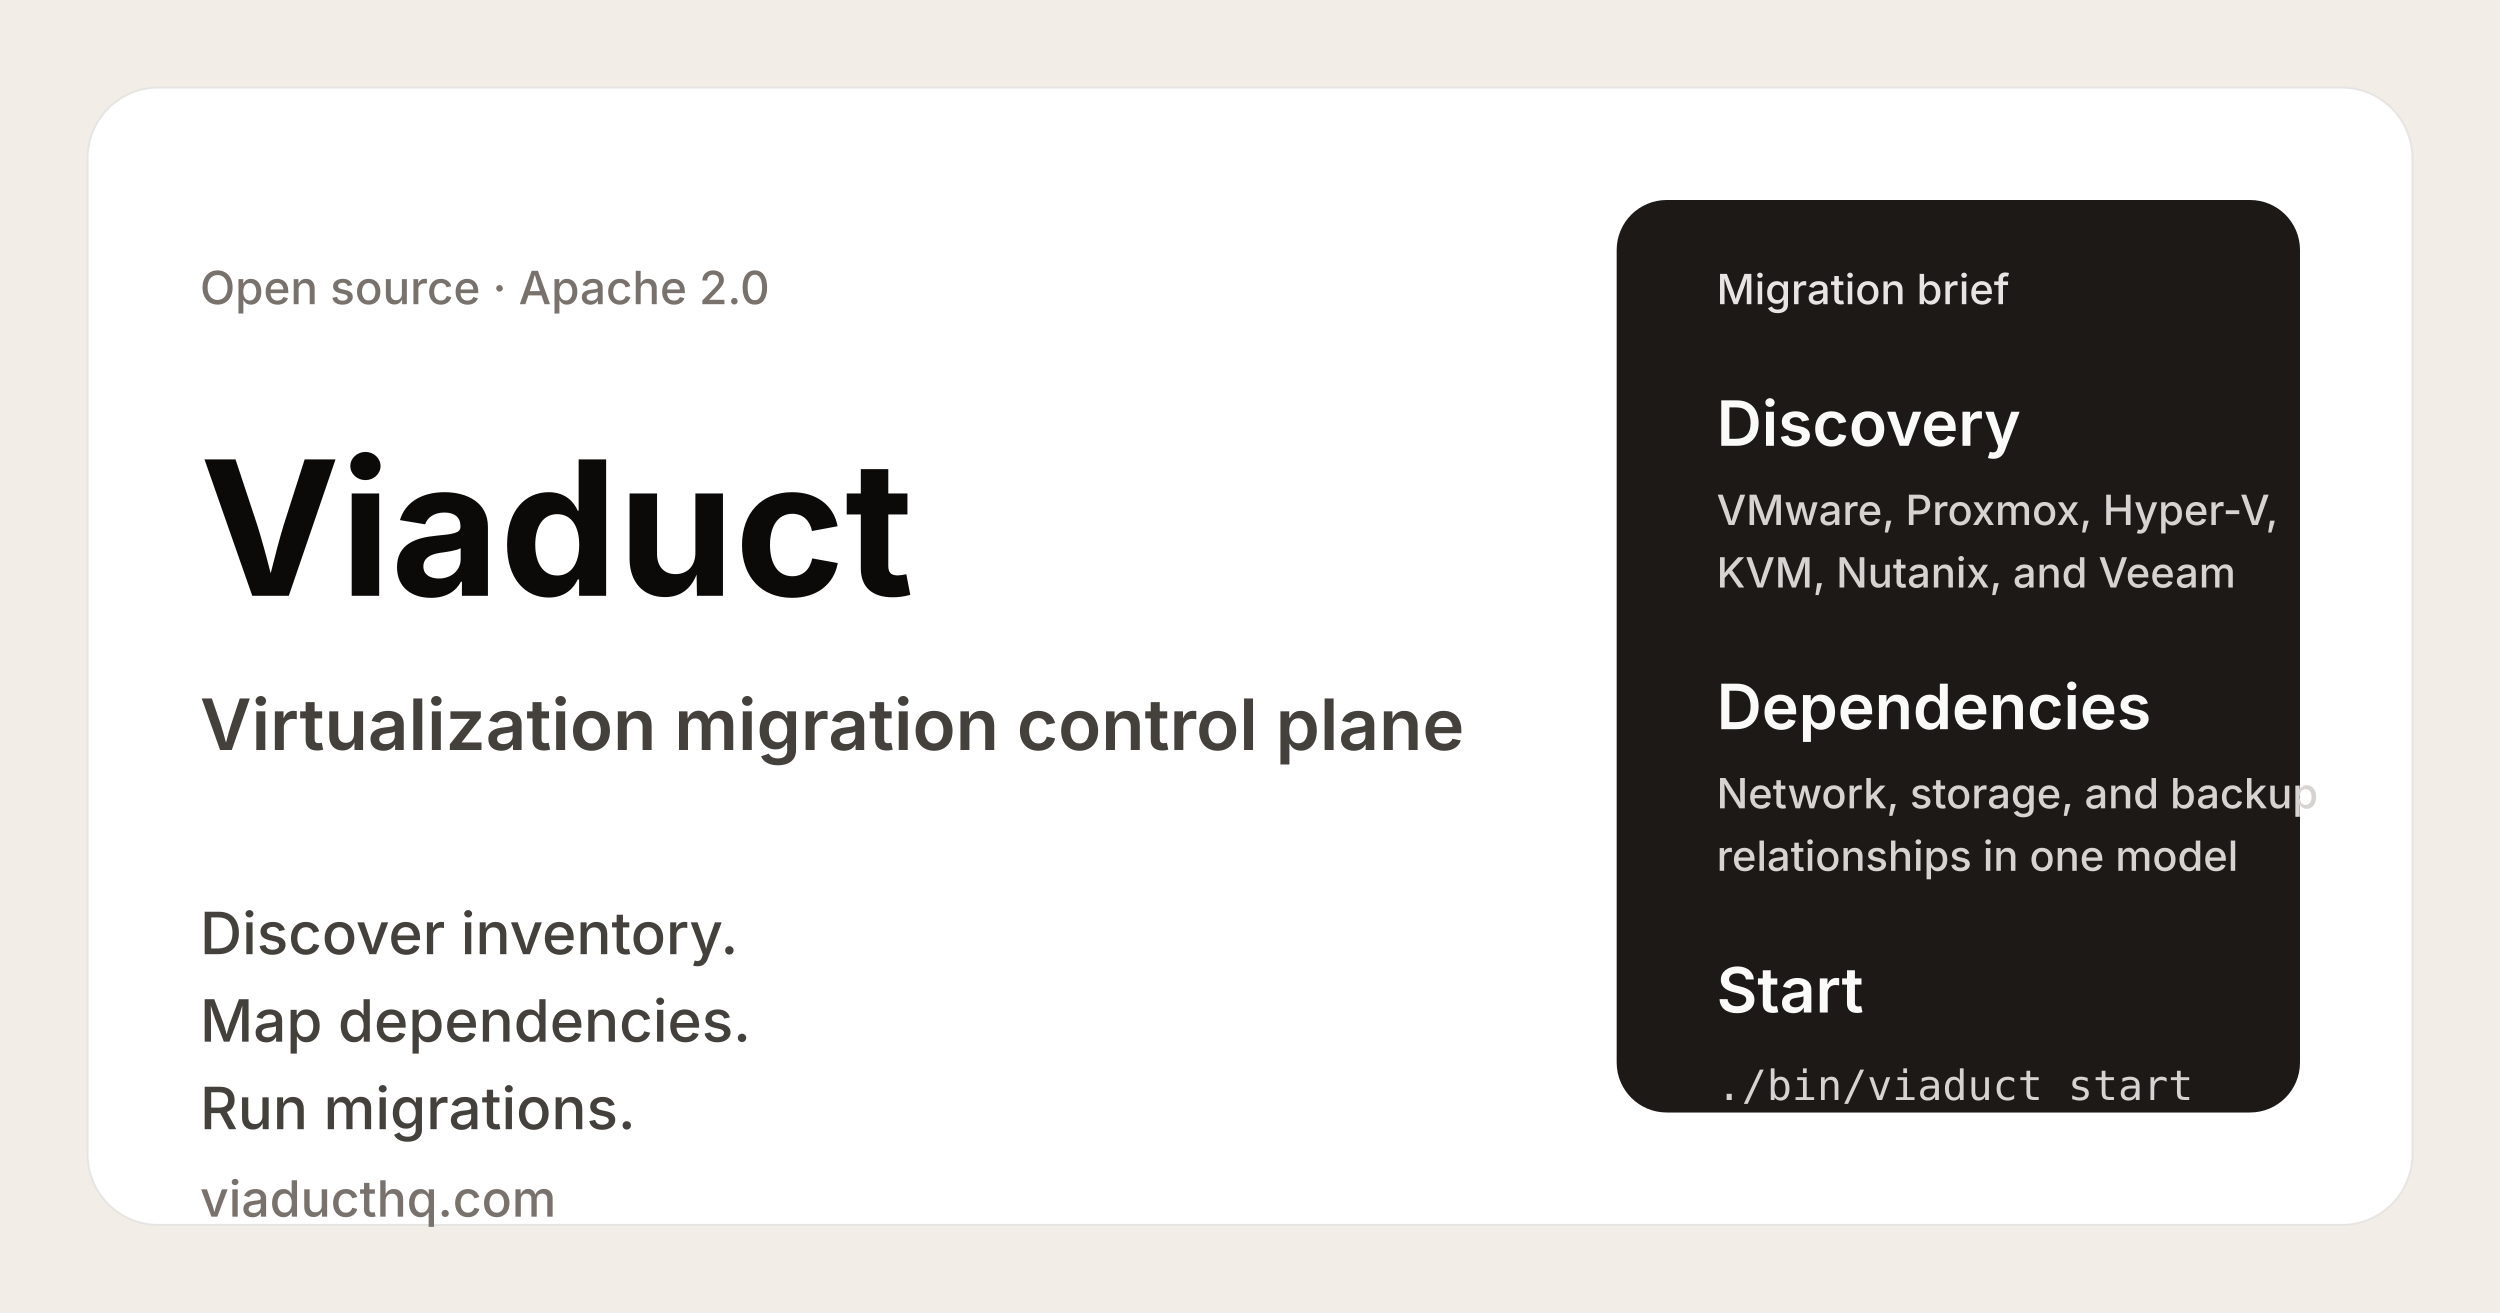
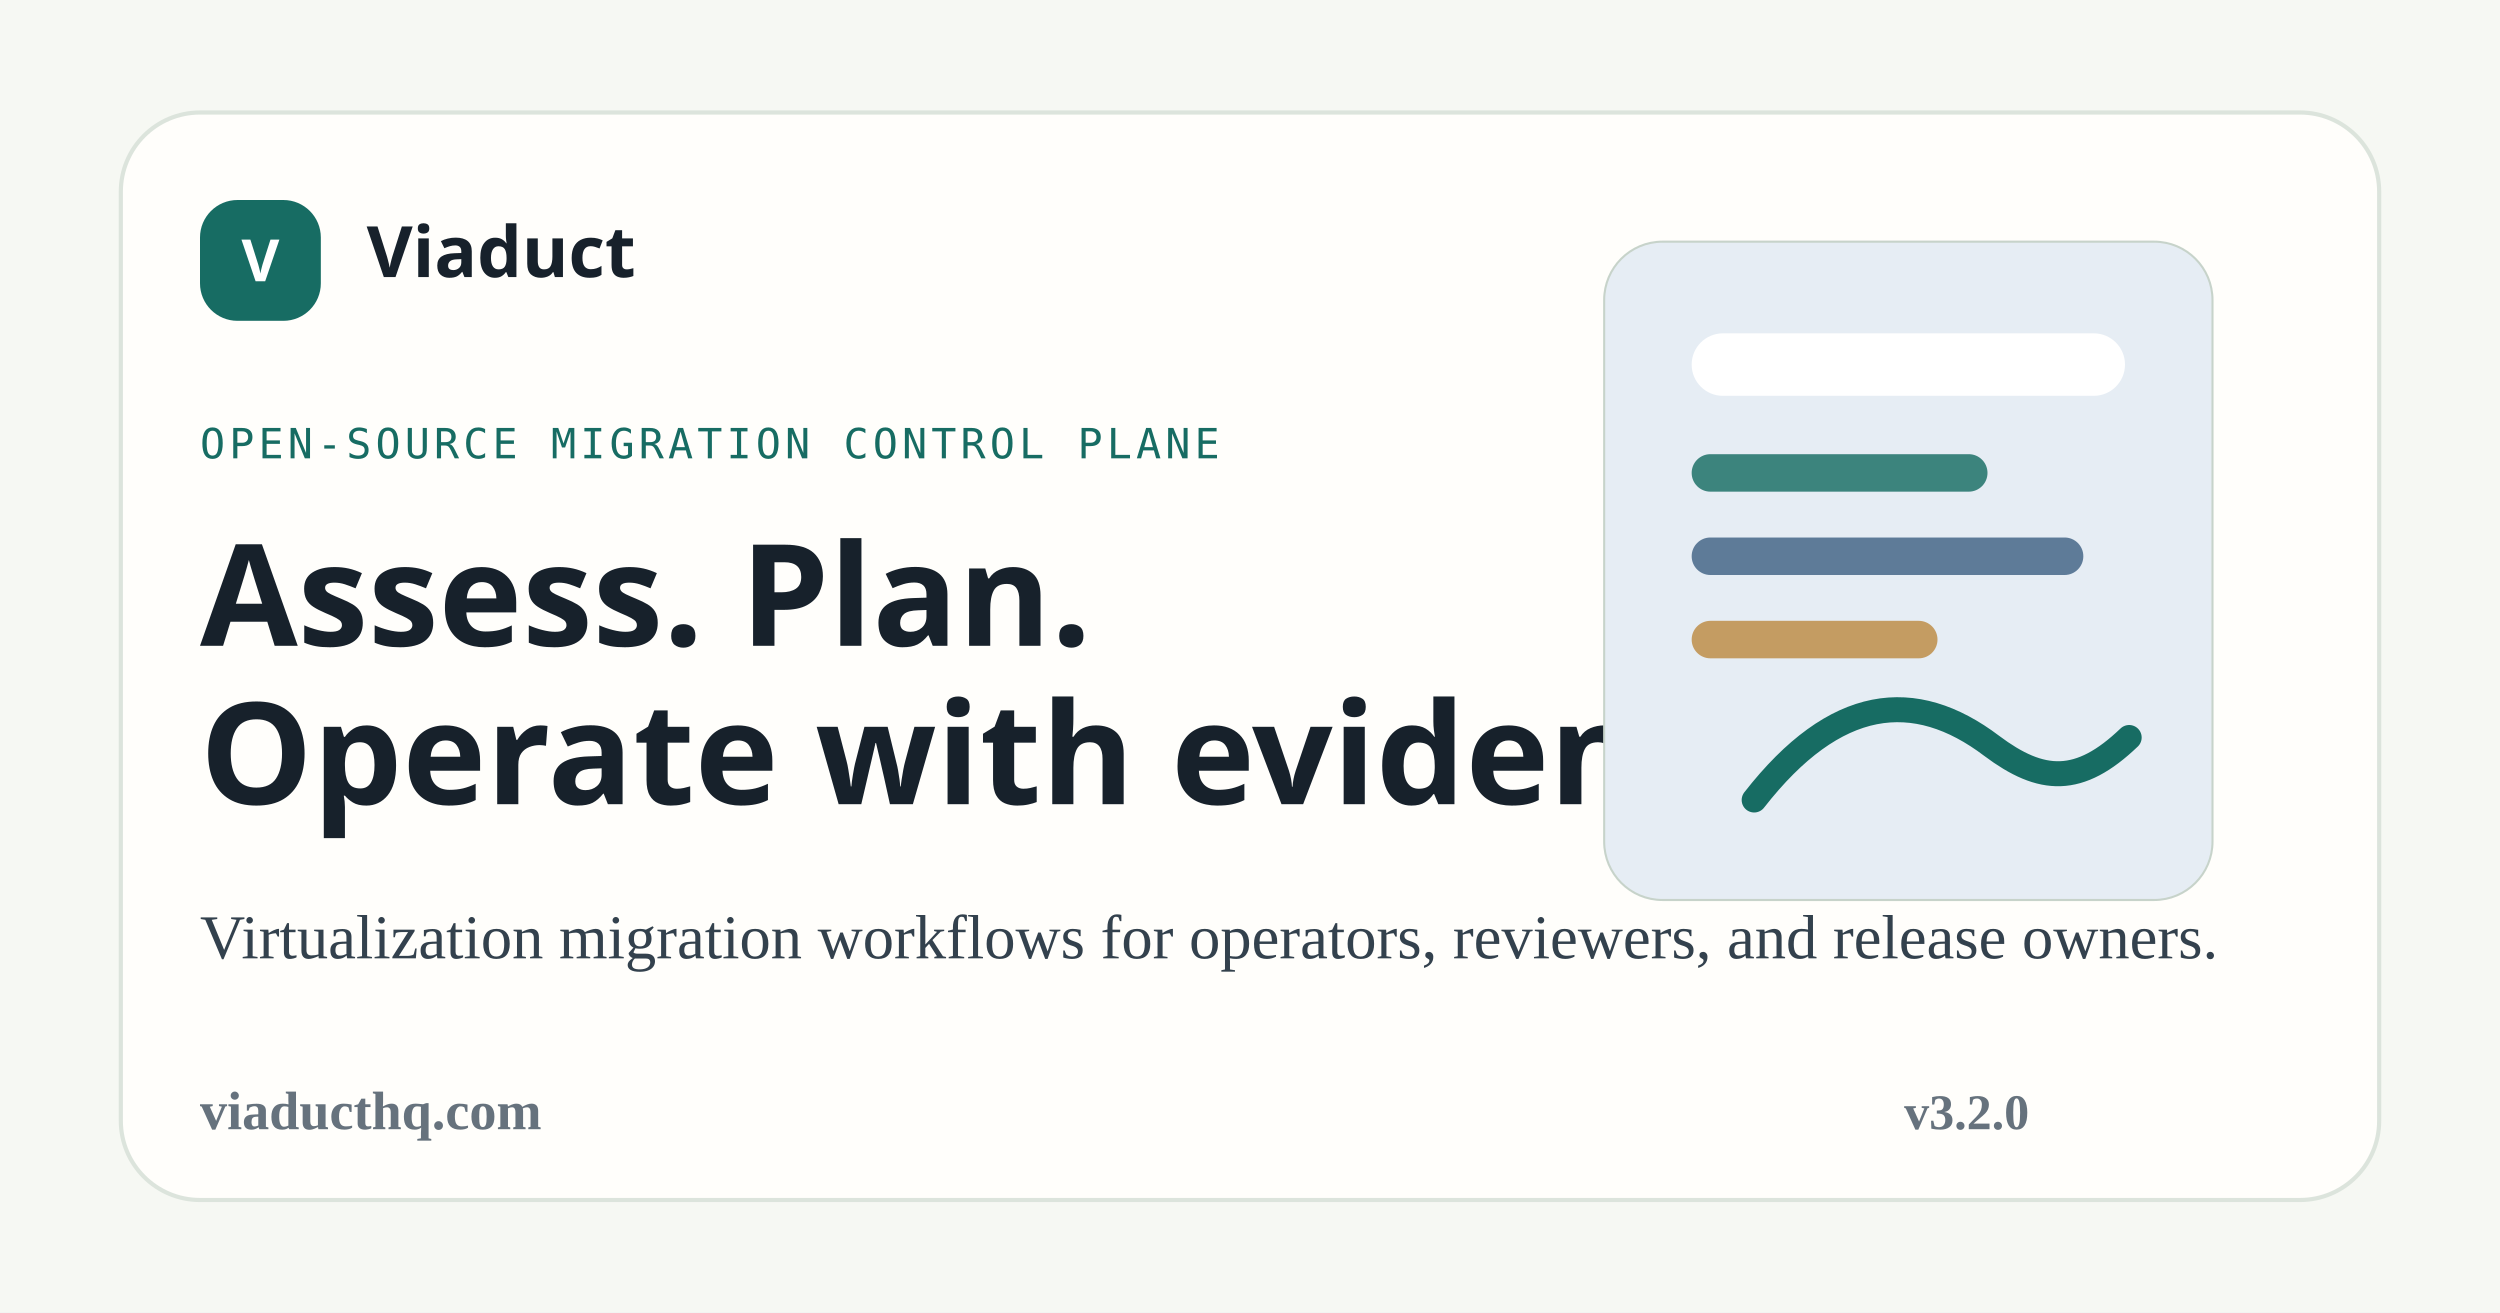
<svg xmlns="http://www.w3.org/2000/svg" width="1200" height="630" viewBox="0 0 1200 630" fill="none">
-   <rect width="1200" height="630" fill="#F2EEE7" />
-   <rect x="42" y="42" width="1116" height="546" rx="34" fill="#FFFFFF" stroke="#E7E5E4" />
-   <rect x="776" y="96" width="328" height="438" rx="24" fill="#1C1917" />
-   <text x="96" y="146" fill="#78716C" font-family="Inter, system-ui, sans-serif" font-size="22" font-weight="500">Open source · Apache 2.0</text>
-   <text x="96" y="286" fill="#0C0A09" font-family="Inter, system-ui, sans-serif" font-size="90" font-weight="700">Viaduct</text>
-   <text x="96" y="360" fill="#44403C" font-family="Inter, system-ui, sans-serif" font-size="34" font-weight="600">Virtualization migration control plane</text>
-   <text x="96" y="458" fill="#44403C" font-family="Inter, system-ui, sans-serif" font-size="28" font-weight="500">Discover inventory.</text>
-   <text x="96" y="500" fill="#44403C" font-family="Inter, system-ui, sans-serif" font-size="28" font-weight="500">Map dependencies.</text>
-   <text x="96" y="542" fill="#44403C" font-family="Inter, system-ui, sans-serif" font-size="28" font-weight="500">Run migrations.</text>
-   <text x="824" y="146" fill="#E7E5E4" font-family="Inter, system-ui, sans-serif" font-size="20" font-weight="500">Migration brief</text>
-   <text x="824" y="214" fill="#FAFAF9" font-family="Inter, system-ui, sans-serif" font-size="30" font-weight="600">Discovery</text>
-   <text x="824" y="252" fill="#D6D3D1" font-family="Inter, system-ui, sans-serif" font-size="20" font-weight="500">VMware, Proxmox, Hyper-V,</text>
-   <text x="824" y="282" fill="#D6D3D1" font-family="Inter, system-ui, sans-serif" font-size="20" font-weight="500">KVM, Nutanix, and Veeam</text>
-   <text x="824" y="350" fill="#FAFAF9" font-family="Inter, system-ui, sans-serif" font-size="30" font-weight="600">Dependencies</text>
-   <text x="824" y="388" fill="#D6D3D1" font-family="Inter, system-ui, sans-serif" font-size="20" font-weight="500">Network, storage, and backup</text>
-   <text x="824" y="418" fill="#D6D3D1" font-family="Inter, system-ui, sans-serif" font-size="20" font-weight="500">relationships in one model</text>
-   <text x="824" y="486" fill="#FAFAF9" font-family="Inter, system-ui, sans-serif" font-size="30" font-weight="600">Start</text>
-   <text x="824" y="528" fill="#D6D3D1" font-family="JetBrains Mono, ui-monospace, monospace" font-size="20" font-weight="500">./bin/viaduct start</text>
-   <text x="96" y="584" fill="#78716C" font-family="Inter, system-ui, sans-serif" font-size="24" font-weight="500">viaducthq.com</text>
+   <rect width="1200" height="630" fill="#F6F8F3" />
+   <rect x="58" y="54" width="1084" height="522" rx="38" fill="#FFFEFB" stroke="#DCE4DC" stroke-width="2" />
+   <rect x="96" y="96" width="58" height="58" rx="18" fill="#176C63" />
+   <text x="125" y="135" text-anchor="middle" fill="#FFFFFF" font-family="Sora, Segoe UI, sans-serif" font-size="28" font-weight="700">V</text>
+   <text x="176" y="133" fill="#17212B" font-family="Sora, Segoe UI, sans-serif" font-size="34" font-weight="700">Viaduct</text>
+   <text x="96" y="220" fill="#176C63" font-family="IBM Plex Mono, Cascadia Mono, monospace" font-size="20" font-weight="500" letter-spacing="2">OPEN-SOURCE MIGRATION CONTROL PLANE</text>
+   <text x="96" y="310" fill="#17212B" font-family="Sora, Segoe UI, sans-serif" font-size="68" font-weight="700">Assess. Plan.</text>
+   <text x="96" y="386" fill="#17212B" font-family="Sora, Segoe UI, sans-serif" font-size="68" font-weight="700">Operate with evidence.</text>
+   <text x="96" y="460" fill="#33414D" font-family="Source Sans 3, Segoe UI, sans-serif" font-size="30" font-weight="500">Virtualization migration workflows for operators, reviewers, and release owners.</text>
+   <rect x="770" y="116" width="292" height="316" rx="28" fill="#E6EDF4" stroke="#C7D3CA" />
+   <rect x="812" y="160" width="208" height="30" rx="15" fill="#FFFFFF" />
+   <rect x="812" y="218" width="142" height="18" rx="9" fill="#176C63" opacity="0.82" />
+   <rect x="812" y="258" width="188" height="18" rx="9" fill="#294F75" opacity="0.72" />
+   <rect x="812" y="298" width="118" height="18" rx="9" fill="#B77D2A" opacity="0.72" />
+   <path d="M842 384C881 334 919 330 956 358C980 376 998 377 1022 354" stroke="#176C63" stroke-width="12" stroke-linecap="round" />
+   <text x="96" y="542" fill="#66727D" font-family="Source Sans 3, Segoe UI, sans-serif" font-size="26" font-weight="600">viaducthq.com</text>
+   <text x="974" y="542" text-anchor="end" fill="#66727D" font-family="Source Sans 3, Segoe UI, sans-serif" font-size="24" font-weight="600">v3.2.0</text>
</svg>
